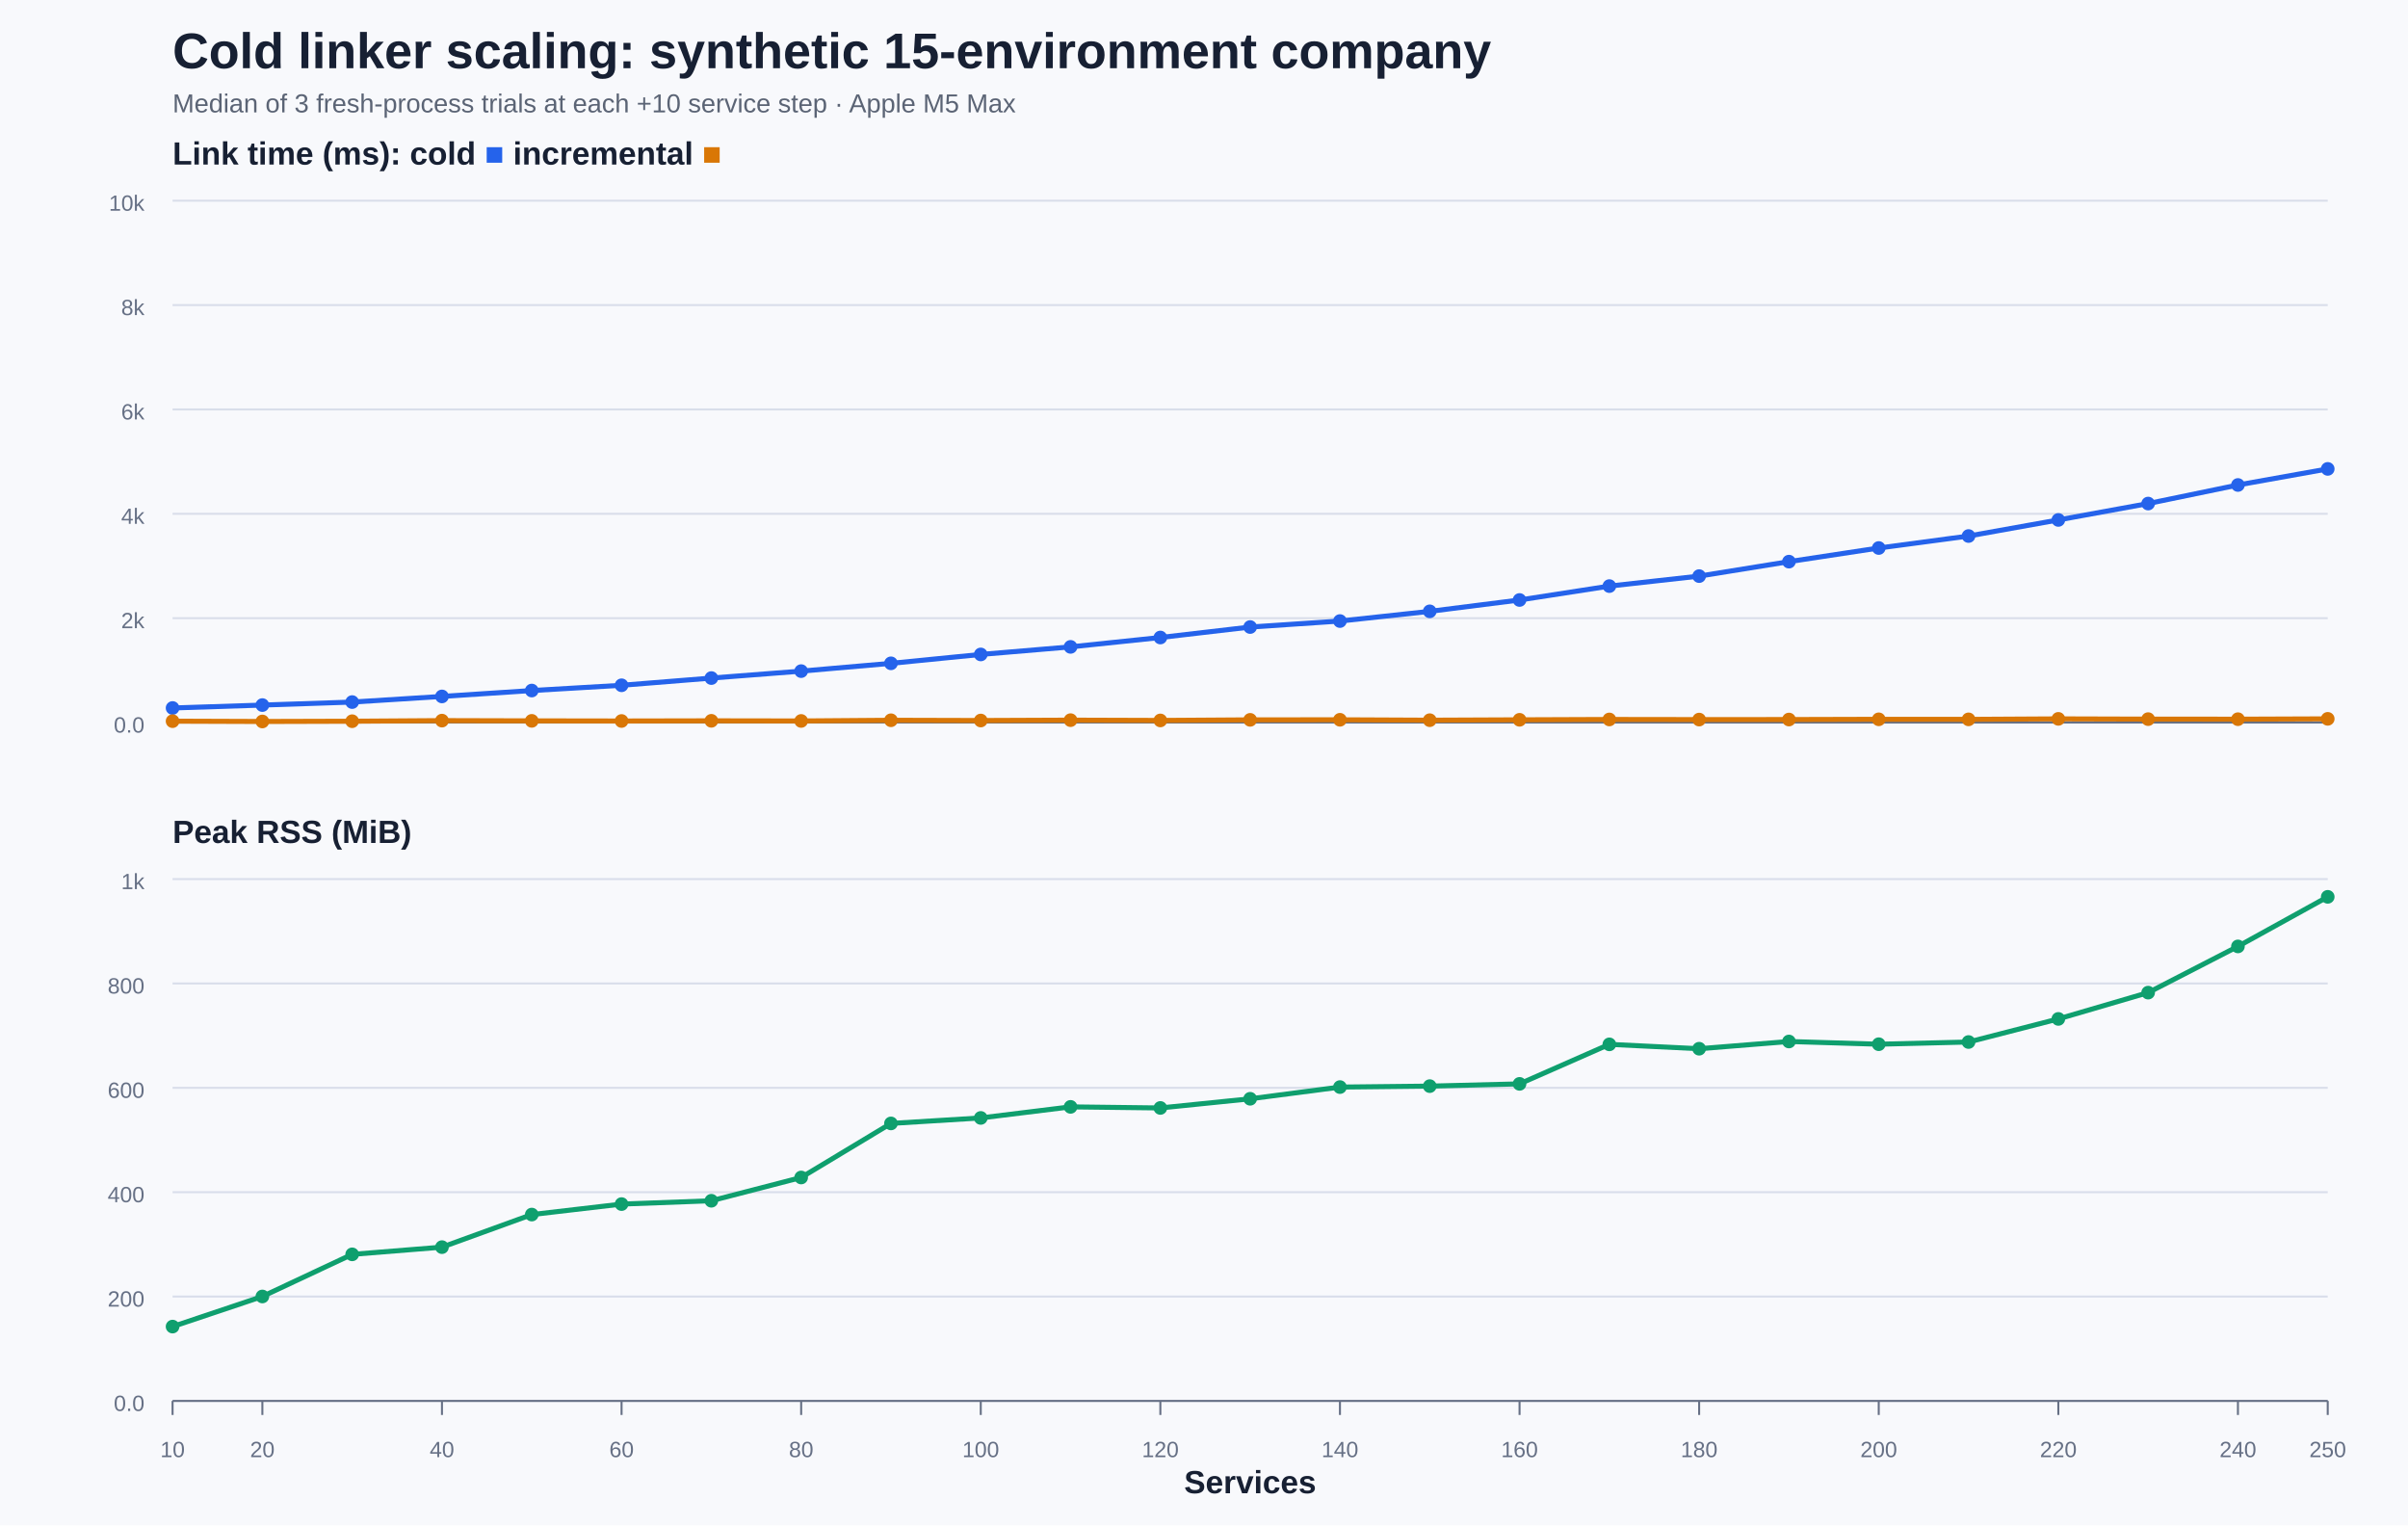
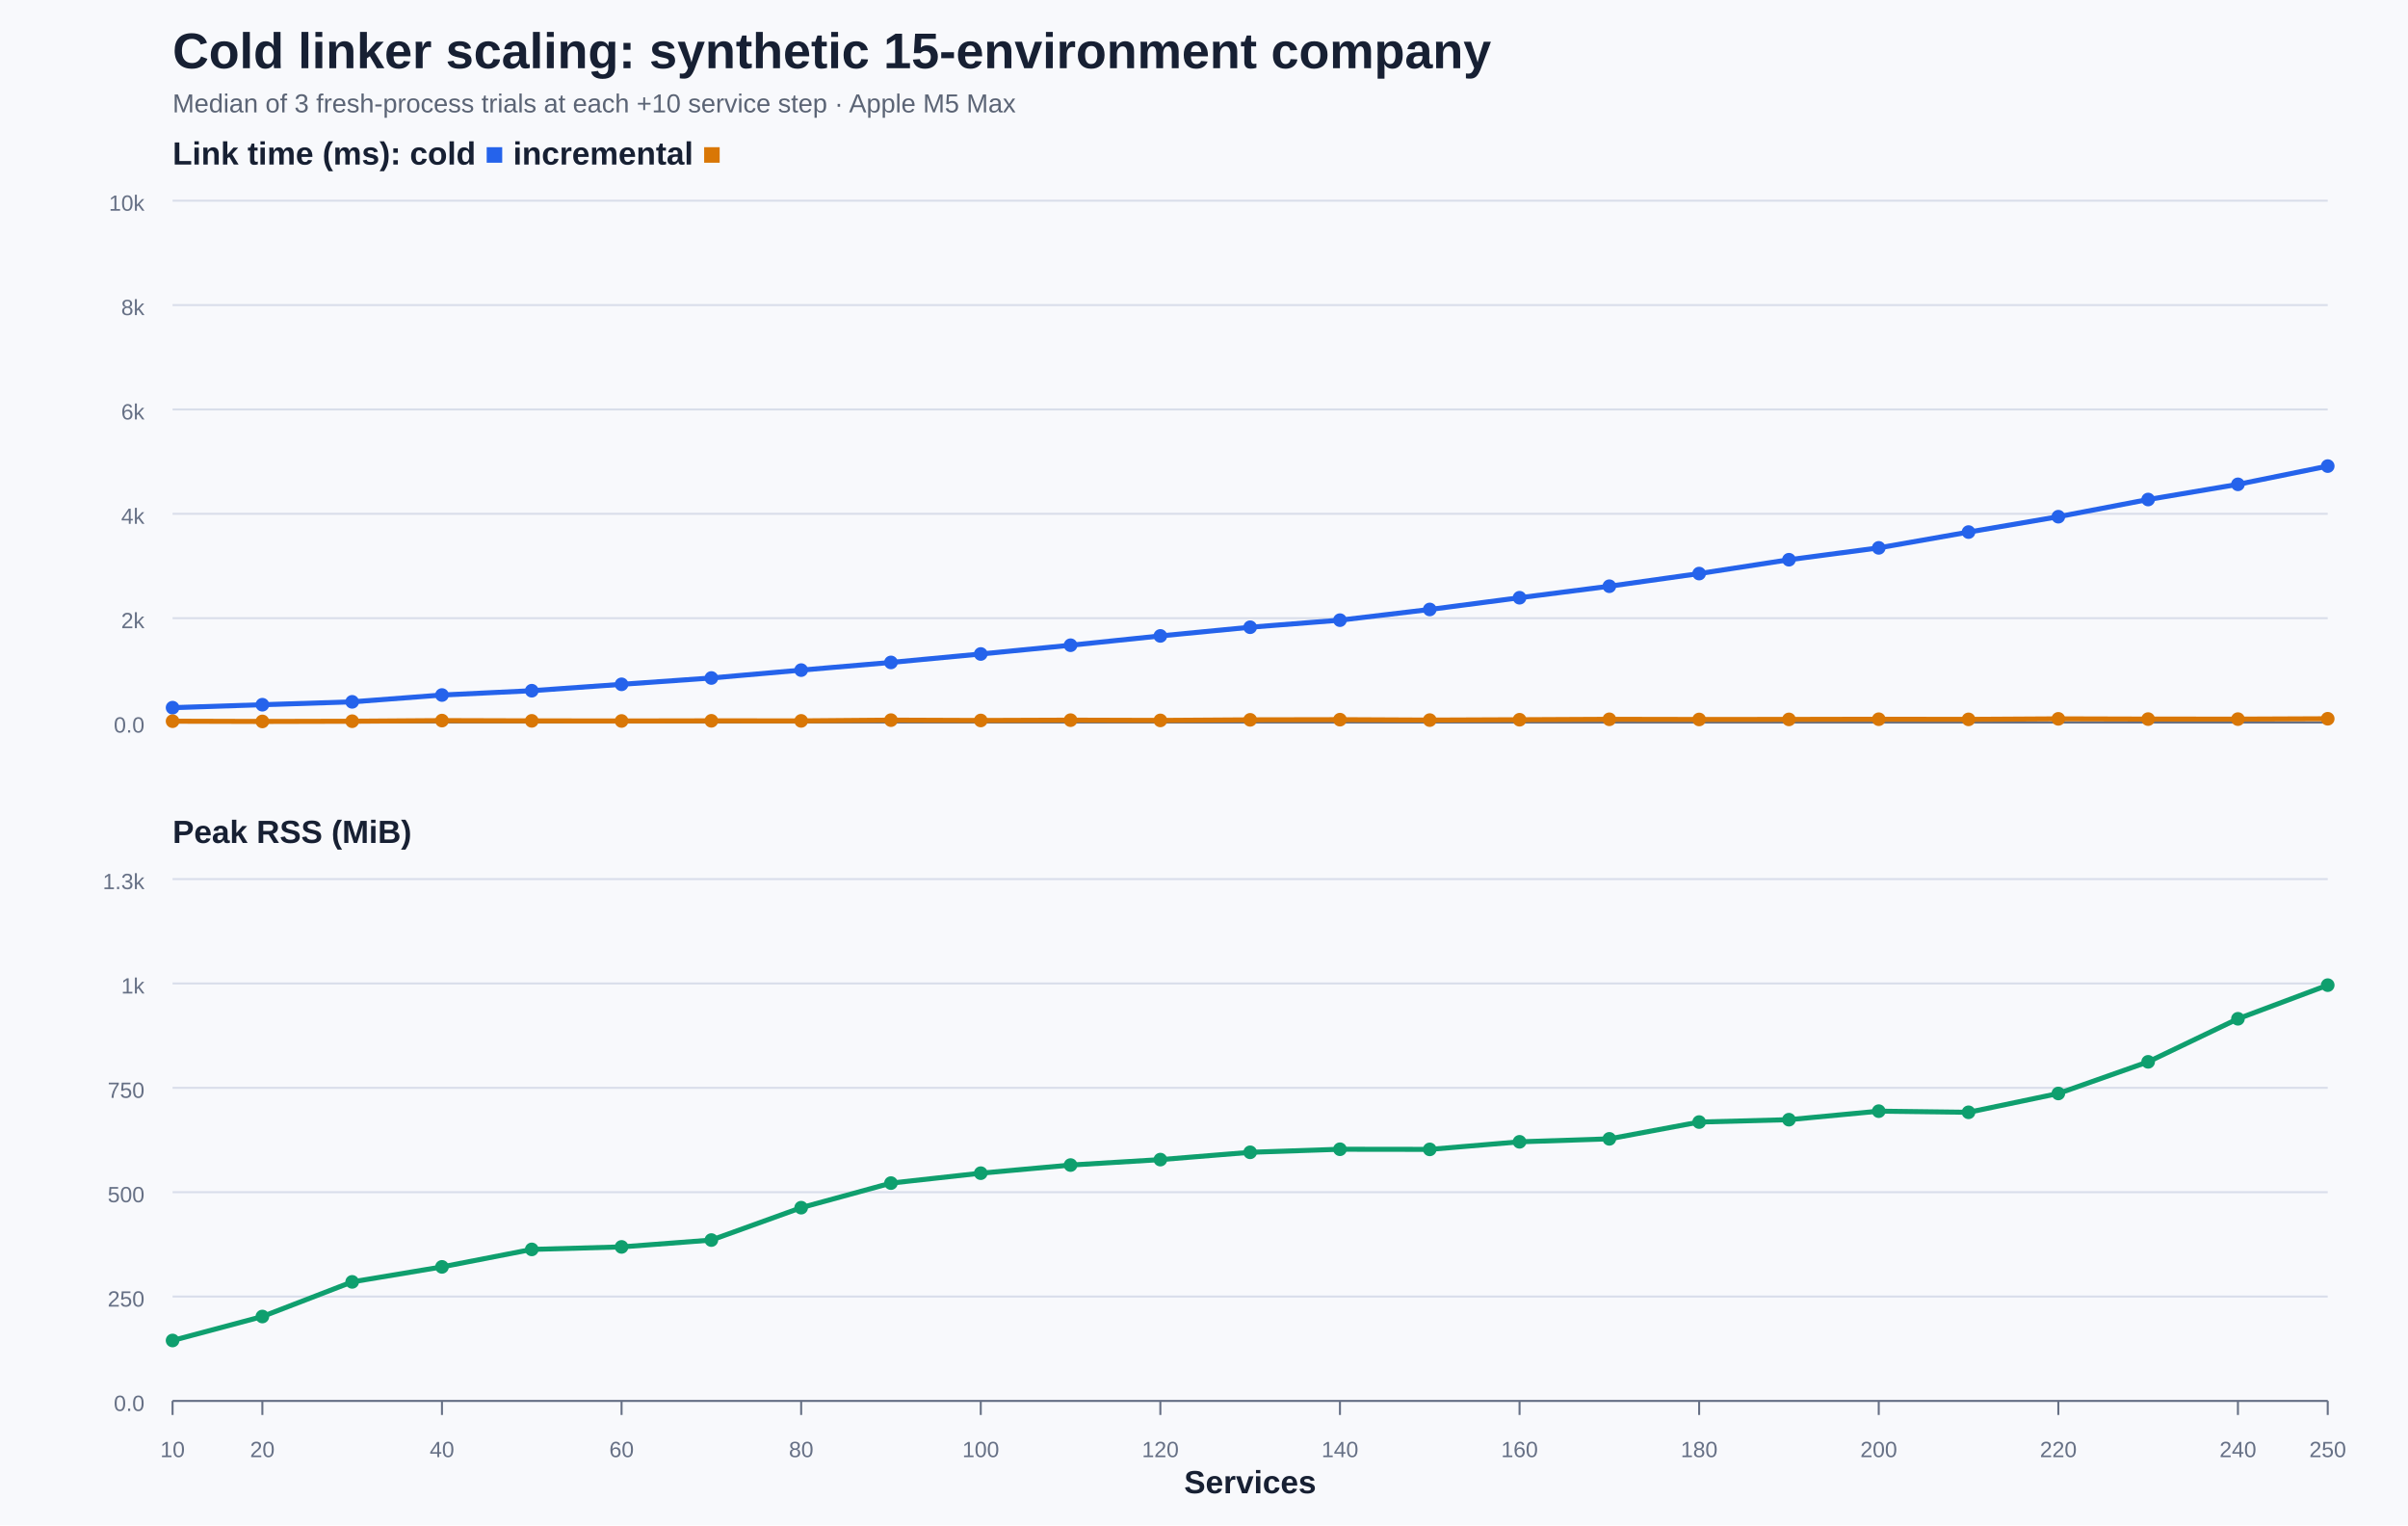
<svg xmlns="http://www.w3.org/2000/svg" width="1200" height="760" viewBox="0 0 1200 760" role="img" aria-labelledby="title description">
  <style>
    text { font-family: Arial, Helvetica, sans-serif; fill: #172033; }
    .title { font-size: 25px; font-weight: 700; }
    .subtitle { font-size: 13px; fill: #5b6475; }
    .panel { font-size: 16px; font-weight: 650; }
    .tick { font-size: 11px; fill: #667085; }
    .axis { stroke: #667085; stroke-width: 1; }
    .grid { stroke: #d9deea; stroke-width: 1; }
  </style>
  <rect width="100%" height="100%" fill="#f8f9fc" />
  <text x="86" y="34" class="title">Cold linker scaling: synthetic 15-environment company</text>
  <text x="86" y="56" class="subtitle">Median of 3 fresh-process trials at each +10 service step · Apple M5 Max</text>
  <text x="86" y="82" class="panel">Link time (ms): cold <tspan fill="#2563eb">■</tspan> incremental <tspan fill="#d97706">■</tspan>
  </text>
  <line x1="86" y1="360" x2="1160" y2="360" class="grid" />
  <text x="72" y="365" text-anchor="end" class="tick">0.0</text>
  <line x1="86" y1="308" x2="1160" y2="308" class="grid" />
  <text x="72" y="313" text-anchor="end" class="tick">2k</text>
  <line x1="86" y1="256" x2="1160" y2="256" class="grid" />
  <text x="72" y="261" text-anchor="end" class="tick">4k</text>
  <line x1="86" y1="204" x2="1160" y2="204" class="grid" />
  <text x="72" y="209" text-anchor="end" class="tick">6k</text>
  <line x1="86" y1="152" x2="1160" y2="152" class="grid" />
  <text x="72" y="157" text-anchor="end" class="tick">8k</text>
  <line x1="86" y1="100" x2="1160" y2="100" class="grid" />
  <text x="72" y="105" text-anchor="end" class="tick">10k</text>
  <line x1="86" y1="360" x2="1160" y2="360" class="axis" />
-   <path d="M86.00,352.75 L130.75,351.30 L175.50,349.80 L220.25,346.99 L265.00,344.06 L309.75,341.44 L354.50,337.84 L399.25,334.38 L444.00,330.50 L488.75,326.07 L533.50,322.30 L578.25,317.63 L623.00,312.42 L667.75,309.43 L712.50,304.60 L757.25,298.94 L802.00,292.02 L846.75,287.04 L891.50,279.83 L936.25,273.04 L981.00,267.07 L1025.75,259.05 L1070.50,250.89 L1115.25,241.64 L1160.00,233.63" fill="none" stroke="#2563eb" stroke-width="2.5" />
-   <circle cx="86" cy="352.753" r="3.4" fill="#2563eb" />
-   <circle cx="130.75" cy="351.3" r="3.4" fill="#2563eb" />
-   <circle cx="175.5" cy="349.803" r="3.4" fill="#2563eb" />
-   <circle cx="220.25" cy="346.995" r="3.4" fill="#2563eb" />
-   <circle cx="265" cy="344.059" r="3.4" fill="#2563eb" />
-   <circle cx="309.75" cy="341.439" r="3.4" fill="#2563eb" />
-   <circle cx="354.5" cy="337.842" r="3.4" fill="#2563eb" />
-   <circle cx="399.25" cy="334.381" r="3.4" fill="#2563eb" />
-   <circle cx="444" cy="330.497" r="3.4" fill="#2563eb" />
-   <circle cx="488.75" cy="326.073" r="3.4" fill="#2563eb" />
-   <circle cx="533.5" cy="322.304" r="3.4" fill="#2563eb" />
-   <circle cx="578.25" cy="317.632" r="3.4" fill="#2563eb" />
-   <circle cx="623" cy="312.415" r="3.4" fill="#2563eb" />
-   <circle cx="667.75" cy="309.434" r="3.4" fill="#2563eb" />
-   <circle cx="712.5" cy="304.597" r="3.4" fill="#2563eb" />
-   <circle cx="757.25" cy="298.941" r="3.4" fill="#2563eb" />
-   <circle cx="802" cy="292.017" r="3.4" fill="#2563eb" />
-   <circle cx="846.75" cy="287.043" r="3.4" fill="#2563eb" />
-   <circle cx="891.5" cy="279.831" r="3.4" fill="#2563eb" />
-   <circle cx="936.25" cy="273.044" r="3.4" fill="#2563eb" />
-   <circle cx="981" cy="267.071" r="3.4" fill="#2563eb" />
-   <circle cx="1025.75" cy="259.053" r="3.4" fill="#2563eb" />
-   <circle cx="1070.5" cy="250.895" r="3.4" fill="#2563eb" />
-   <circle cx="1115.25" cy="241.639" r="3.4" fill="#2563eb" />
-   <circle cx="1160" cy="233.626" r="3.4" fill="#2563eb" />
-   <path d="M86.00,359.31 L130.75,359.47 L175.50,359.34 L220.25,359.04 L265.00,359.16 L309.75,359.23 L354.50,359.14 L399.25,359.21 L444.00,358.87 L488.75,358.99 L533.50,358.81 L578.25,358.95 L623.00,358.66 L667.75,358.63 L712.50,358.83 L757.25,358.64 L802.00,358.47 L846.75,358.53 L891.50,358.51 L936.25,358.39 L981.00,358.42 L1025.75,358.17 L1070.50,358.30 L1115.25,358.33 L1160.00,358.16" fill="none" stroke="#d97706" stroke-width="2.5" />
-   <circle cx="86" cy="359.31" r="3.4" fill="#d97706" />
-   <circle cx="130.75" cy="359.468" r="3.4" fill="#d97706" />
-   <circle cx="175.5" cy="359.34" r="3.4" fill="#d97706" />
-   <circle cx="220.25" cy="359.044" r="3.4" fill="#d97706" />
-   <circle cx="265" cy="359.16" r="3.4" fill="#d97706" />
-   <circle cx="309.75" cy="359.228" r="3.4" fill="#d97706" />
-   <circle cx="354.5" cy="359.139" r="3.4" fill="#d97706" />
-   <circle cx="399.25" cy="359.205" r="3.4" fill="#d97706" />
-   <circle cx="444" cy="358.866" r="3.4" fill="#d97706" />
-   <circle cx="488.75" cy="358.993" r="3.4" fill="#d97706" />
-   <circle cx="533.5" cy="358.812" r="3.4" fill="#d97706" />
-   <circle cx="578.25" cy="358.954" r="3.4" fill="#d97706" />
-   <circle cx="623" cy="358.663" r="3.4" fill="#d97706" />
-   <circle cx="667.75" cy="358.626" r="3.4" fill="#d97706" />
-   <circle cx="712.5" cy="358.832" r="3.4" fill="#d97706" />
-   <circle cx="757.25" cy="358.637" r="3.4" fill="#d97706" />
-   <circle cx="802" cy="358.466" r="3.4" fill="#d97706" />
-   <circle cx="846.75" cy="358.525" r="3.4" fill="#d97706" />
-   <circle cx="891.5" cy="358.507" r="3.4" fill="#d97706" />
-   <circle cx="936.25" cy="358.395" r="3.4" fill="#d97706" />
-   <circle cx="981" cy="358.418" r="3.4" fill="#d97706" />
-   <circle cx="1025.75" cy="358.168" r="3.4" fill="#d97706" />
-   <circle cx="1070.5" cy="358.302" r="3.4" fill="#d97706" />
-   <circle cx="1115.25" cy="358.334" r="3.4" fill="#d97706" />
-   <circle cx="1160" cy="358.157" r="3.4" fill="#d97706" />
+   <path d="M86.00,352.59 L130.75,351.12 L175.50,349.69 L220.25,346.29 L265.00,344.14 L309.75,340.96 L354.50,337.80 L399.25,333.88 L444.00,330.05 L488.75,325.84 L533.50,321.48 L578.25,316.84 L623.00,312.51 L667.75,308.99 L712.50,303.66 L757.25,297.81 L802.00,292.08 L846.75,285.78 L891.50,278.88 L936.25,272.97 L981.00,265.10 L1025.75,257.44 L1070.50,248.88 L1115.25,241.32 L1160.00,232.23" fill="none" stroke="#2563eb" stroke-width="2.5" />
+   <circle cx="86" cy="352.594" r="3.4" fill="#2563eb" />
+   <circle cx="130.75" cy="351.119" r="3.4" fill="#2563eb" />
+   <circle cx="175.5" cy="349.686" r="3.4" fill="#2563eb" />
+   <circle cx="220.25" cy="346.291" r="3.4" fill="#2563eb" />
+   <circle cx="265" cy="344.142" r="3.4" fill="#2563eb" />
+   <circle cx="309.75" cy="340.958" r="3.4" fill="#2563eb" />
+   <circle cx="354.5" cy="337.805" r="3.4" fill="#2563eb" />
+   <circle cx="399.25" cy="333.877" r="3.4" fill="#2563eb" />
+   <circle cx="444" cy="330.049" r="3.4" fill="#2563eb" />
+   <circle cx="488.75" cy="325.844" r="3.4" fill="#2563eb" />
+   <circle cx="533.5" cy="321.48" r="3.4" fill="#2563eb" />
+   <circle cx="578.25" cy="316.841" r="3.4" fill="#2563eb" />
+   <circle cx="623" cy="312.512" r="3.4" fill="#2563eb" />
+   <circle cx="667.75" cy="308.987" r="3.4" fill="#2563eb" />
+   <circle cx="712.5" cy="303.66" r="3.4" fill="#2563eb" />
+   <circle cx="757.25" cy="297.813" r="3.4" fill="#2563eb" />
+   <circle cx="802" cy="292.081" r="3.4" fill="#2563eb" />
+   <circle cx="846.75" cy="285.779" r="3.4" fill="#2563eb" />
+   <circle cx="891.5" cy="278.876" r="3.4" fill="#2563eb" />
+   <circle cx="936.25" cy="272.97" r="3.4" fill="#2563eb" />
+   <circle cx="981" cy="265.1" r="3.4" fill="#2563eb" />
+   <circle cx="1025.75" cy="257.443" r="3.4" fill="#2563eb" />
+   <circle cx="1070.5" cy="248.883" r="3.4" fill="#2563eb" />
+   <circle cx="1115.25" cy="241.318" r="3.4" fill="#2563eb" />
+   <circle cx="1160" cy="232.231" r="3.4" fill="#2563eb" />
+   <path d="M86.00,359.32 L130.75,359.45 L175.50,359.34 L220.25,359.03 L265.00,359.16 L309.75,359.22 L354.50,359.14 L399.25,359.17 L444.00,358.80 L488.75,358.97 L533.50,358.81 L578.25,358.94 L623.00,358.65 L667.75,358.57 L712.50,358.78 L757.25,358.60 L802.00,358.39 L846.75,358.47 L891.50,358.44 L936.25,358.35 L981.00,358.42 L1025.75,358.16 L1070.50,358.28 L1115.25,358.30 L1160.00,358.11" fill="none" stroke="#d97706" stroke-width="2.5" />
+   <circle cx="86" cy="359.324" r="3.4" fill="#d97706" />
+   <circle cx="130.75" cy="359.448" r="3.4" fill="#d97706" />
+   <circle cx="175.5" cy="359.337" r="3.4" fill="#d97706" />
+   <circle cx="220.25" cy="359.026" r="3.4" fill="#d97706" />
+   <circle cx="265" cy="359.158" r="3.4" fill="#d97706" />
+   <circle cx="309.75" cy="359.217" r="3.4" fill="#d97706" />
+   <circle cx="354.5" cy="359.136" r="3.4" fill="#d97706" />
+   <circle cx="399.25" cy="359.172" r="3.4" fill="#d97706" />
+   <circle cx="444" cy="358.803" r="3.4" fill="#d97706" />
+   <circle cx="488.75" cy="358.968" r="3.4" fill="#d97706" />
+   <circle cx="533.5" cy="358.813" r="3.4" fill="#d97706" />
+   <circle cx="578.25" cy="358.937" r="3.4" fill="#d97706" />
+   <circle cx="623" cy="358.655" r="3.4" fill="#d97706" />
+   <circle cx="667.75" cy="358.566" r="3.4" fill="#d97706" />
+   <circle cx="712.5" cy="358.784" r="3.4" fill="#d97706" />
+   <circle cx="757.25" cy="358.602" r="3.4" fill="#d97706" />
+   <circle cx="802" cy="358.387" r="3.4" fill="#d97706" />
+   <circle cx="846.75" cy="358.468" r="3.4" fill="#d97706" />
+   <circle cx="891.5" cy="358.438" r="3.4" fill="#d97706" />
+   <circle cx="936.25" cy="358.347" r="3.4" fill="#d97706" />
+   <circle cx="981" cy="358.423" r="3.4" fill="#d97706" />
+   <circle cx="1025.75" cy="358.159" r="3.4" fill="#d97706" />
+   <circle cx="1070.5" cy="358.285" r="3.4" fill="#d97706" />
+   <circle cx="1115.25" cy="358.297" r="3.4" fill="#d97706" />
+   <circle cx="1160" cy="358.113" r="3.4" fill="#d97706" />
  <text x="86" y="420" class="panel">Peak RSS (MiB)</text>
  <line x1="86" y1="698" x2="1160" y2="698" class="grid" />
  <text x="72" y="703" text-anchor="end" class="tick">0.0</text>
  <line x1="86" y1="646" x2="1160" y2="646" class="grid" />
-   <text x="72" y="651" text-anchor="end" class="tick">200</text>
+   <text x="72" y="651" text-anchor="end" class="tick">250</text>
  <line x1="86" y1="594" x2="1160" y2="594" class="grid" />
-   <text x="72" y="599" text-anchor="end" class="tick">400</text>
+   <text x="72" y="599" text-anchor="end" class="tick">500</text>
  <line x1="86" y1="542" x2="1160" y2="542" class="grid" />
-   <text x="72" y="547" text-anchor="end" class="tick">600</text>
+   <text x="72" y="547" text-anchor="end" class="tick">750</text>
  <line x1="86" y1="490" x2="1160" y2="490" class="grid" />
-   <text x="72" y="495" text-anchor="end" class="tick">800</text>
+   <text x="72" y="495" text-anchor="end" class="tick">1k</text>
  <line x1="86" y1="438" x2="1160" y2="438" class="grid" />
-   <text x="72" y="443" text-anchor="end" class="tick">1k</text>
+   <text x="72" y="443" text-anchor="end" class="tick">1.3k</text>
  <line x1="86" y1="698" x2="1160" y2="698" class="axis" />
-   <path d="M86.00,660.96 L130.75,645.96 L175.50,624.97 L220.25,621.38 L265.00,605.15 L309.75,599.93 L354.50,598.27 L399.25,586.68 L444.00,559.74 L488.75,557.00 L533.50,551.49 L578.25,552.03 L623.00,547.46 L667.75,541.63 L712.50,541.15 L757.25,540.03 L802.00,520.34 L846.75,522.52 L891.50,518.92 L936.25,520.27 L981.00,519.18 L1025.75,507.67 L1070.50,494.57 L1115.25,471.54 L1160.00,446.84" fill="none" stroke="#0f9f6e" stroke-width="2.5" />
-   <circle cx="86" cy="660.962" r="3.4" fill="#0f9f6e" />
-   <circle cx="130.75" cy="645.963" r="3.4" fill="#0f9f6e" />
-   <circle cx="175.5" cy="624.972" r="3.4" fill="#0f9f6e" />
-   <circle cx="220.25" cy="621.377" r="3.4" fill="#0f9f6e" />
-   <circle cx="265" cy="605.152" r="3.4" fill="#0f9f6e" />
-   <circle cx="309.75" cy="599.931" r="3.4" fill="#0f9f6e" />
-   <circle cx="354.5" cy="598.27" r="3.4" fill="#0f9f6e" />
-   <circle cx="399.25" cy="586.675" r="3.4" fill="#0f9f6e" />
-   <circle cx="444" cy="559.737" r="3.4" fill="#0f9f6e" />
-   <circle cx="488.75" cy="556.999" r="3.4" fill="#0f9f6e" />
-   <circle cx="533.5" cy="551.494" r="3.4" fill="#0f9f6e" />
-   <circle cx="578.25" cy="552.026" r="3.4" fill="#0f9f6e" />
-   <circle cx="623" cy="547.456" r="3.4" fill="#0f9f6e" />
-   <circle cx="667.75" cy="541.63" r="3.4" fill="#0f9f6e" />
-   <circle cx="712.5" cy="541.155" r="3.4" fill="#0f9f6e" />
-   <circle cx="757.25" cy="540.03" r="3.4" fill="#0f9f6e" />
-   <circle cx="802" cy="520.343" r="3.4" fill="#0f9f6e" />
-   <circle cx="846.75" cy="522.516" r="3.4" fill="#0f9f6e" />
-   <circle cx="891.5" cy="518.917" r="3.4" fill="#0f9f6e" />
-   <circle cx="936.25" cy="520.274" r="3.4" fill="#0f9f6e" />
-   <circle cx="981" cy="519.177" r="3.4" fill="#0f9f6e" />
-   <circle cx="1025.75" cy="507.668" r="3.4" fill="#0f9f6e" />
-   <circle cx="1070.5" cy="494.57" r="3.4" fill="#0f9f6e" />
-   <circle cx="1115.25" cy="471.544" r="3.4" fill="#0f9f6e" />
-   <circle cx="1160" cy="446.844" r="3.4" fill="#0f9f6e" />
+   <path d="M86.00,667.89 L130.75,655.95 L175.50,638.69 L220.25,631.22 L265.00,622.51 L309.75,621.26 L354.50,617.85 L399.25,601.72 L444.00,589.47 L488.75,584.53 L533.50,580.48 L578.25,577.77 L623.00,574.13 L667.75,572.61 L712.50,572.67 L757.25,568.90 L802.00,567.42 L846.75,559.06 L891.50,557.87 L936.25,553.63 L981.00,554.19 L1025.75,544.82 L1070.50,529.05 L1115.25,507.60 L1160.00,490.84" fill="none" stroke="#0f9f6e" stroke-width="2.5" />
+   <circle cx="86" cy="667.889" r="3.4" fill="#0f9f6e" />
+   <circle cx="130.75" cy="655.948" r="3.4" fill="#0f9f6e" />
+   <circle cx="175.5" cy="638.688" r="3.4" fill="#0f9f6e" />
+   <circle cx="220.25" cy="631.216" r="3.4" fill="#0f9f6e" />
+   <circle cx="265" cy="622.509" r="3.4" fill="#0f9f6e" />
+   <circle cx="309.75" cy="621.264" r="3.4" fill="#0f9f6e" />
+   <circle cx="354.5" cy="617.852" r="3.4" fill="#0f9f6e" />
+   <circle cx="399.25" cy="601.719" r="3.4" fill="#0f9f6e" />
+   <circle cx="444" cy="589.47" r="3.4" fill="#0f9f6e" />
+   <circle cx="488.75" cy="584.529" r="3.4" fill="#0f9f6e" />
+   <circle cx="533.5" cy="580.483" r="3.4" fill="#0f9f6e" />
+   <circle cx="578.25" cy="577.766" r="3.4" fill="#0f9f6e" />
+   <circle cx="623" cy="574.13" r="3.4" fill="#0f9f6e" />
+   <circle cx="667.75" cy="572.605" r="3.4" fill="#0f9f6e" />
+   <circle cx="712.5" cy="572.673" r="3.4" fill="#0f9f6e" />
+   <circle cx="757.25" cy="568.904" r="3.4" fill="#0f9f6e" />
+   <circle cx="802" cy="567.425" r="3.4" fill="#0f9f6e" />
+   <circle cx="846.75" cy="559.059" r="3.4" fill="#0f9f6e" />
+   <circle cx="891.5" cy="557.873" r="3.4" fill="#0f9f6e" />
+   <circle cx="936.25" cy="553.629" r="3.4" fill="#0f9f6e" />
+   <circle cx="981" cy="554.194" r="3.4" fill="#0f9f6e" />
+   <circle cx="1025.75" cy="544.818" r="3.4" fill="#0f9f6e" />
+   <circle cx="1070.5" cy="529.052" r="3.4" fill="#0f9f6e" />
+   <circle cx="1115.25" cy="507.599" r="3.4" fill="#0f9f6e" />
+   <circle cx="1160" cy="490.842" r="3.4" fill="#0f9f6e" />
  <line x1="86" y1="698" x2="86" y2="705" class="axis" />
  <text x="86" y="726" text-anchor="middle" class="tick">10</text>
  <line x1="130.75" y1="698" x2="130.75" y2="705" class="axis" />
  <text x="130.75" y="726" text-anchor="middle" class="tick">20</text>
  <line x1="220.25" y1="698" x2="220.25" y2="705" class="axis" />
  <text x="220.25" y="726" text-anchor="middle" class="tick">40</text>
  <line x1="309.75" y1="698" x2="309.75" y2="705" class="axis" />
  <text x="309.75" y="726" text-anchor="middle" class="tick">60</text>
  <line x1="399.25" y1="698" x2="399.25" y2="705" class="axis" />
  <text x="399.25" y="726" text-anchor="middle" class="tick">80</text>
  <line x1="488.75" y1="698" x2="488.75" y2="705" class="axis" />
  <text x="488.75" y="726" text-anchor="middle" class="tick">100</text>
  <line x1="578.25" y1="698" x2="578.25" y2="705" class="axis" />
  <text x="578.25" y="726" text-anchor="middle" class="tick">120</text>
  <line x1="667.75" y1="698" x2="667.75" y2="705" class="axis" />
  <text x="667.75" y="726" text-anchor="middle" class="tick">140</text>
  <line x1="757.25" y1="698" x2="757.25" y2="705" class="axis" />
  <text x="757.25" y="726" text-anchor="middle" class="tick">160</text>
  <line x1="846.75" y1="698" x2="846.75" y2="705" class="axis" />
  <text x="846.75" y="726" text-anchor="middle" class="tick">180</text>
  <line x1="936.25" y1="698" x2="936.25" y2="705" class="axis" />
  <text x="936.25" y="726" text-anchor="middle" class="tick">200</text>
  <line x1="1025.75" y1="698" x2="1025.75" y2="705" class="axis" />
  <text x="1025.75" y="726" text-anchor="middle" class="tick">220</text>
  <line x1="1115.25" y1="698" x2="1115.25" y2="705" class="axis" />
  <text x="1115.25" y="726" text-anchor="middle" class="tick">240</text>
  <line x1="1160" y1="698" x2="1160" y2="705" class="axis" />
  <text x="1160" y="726" text-anchor="middle" class="tick">250</text>
  <text x="623" y="744" text-anchor="middle" class="panel">Services</text>
</svg>
